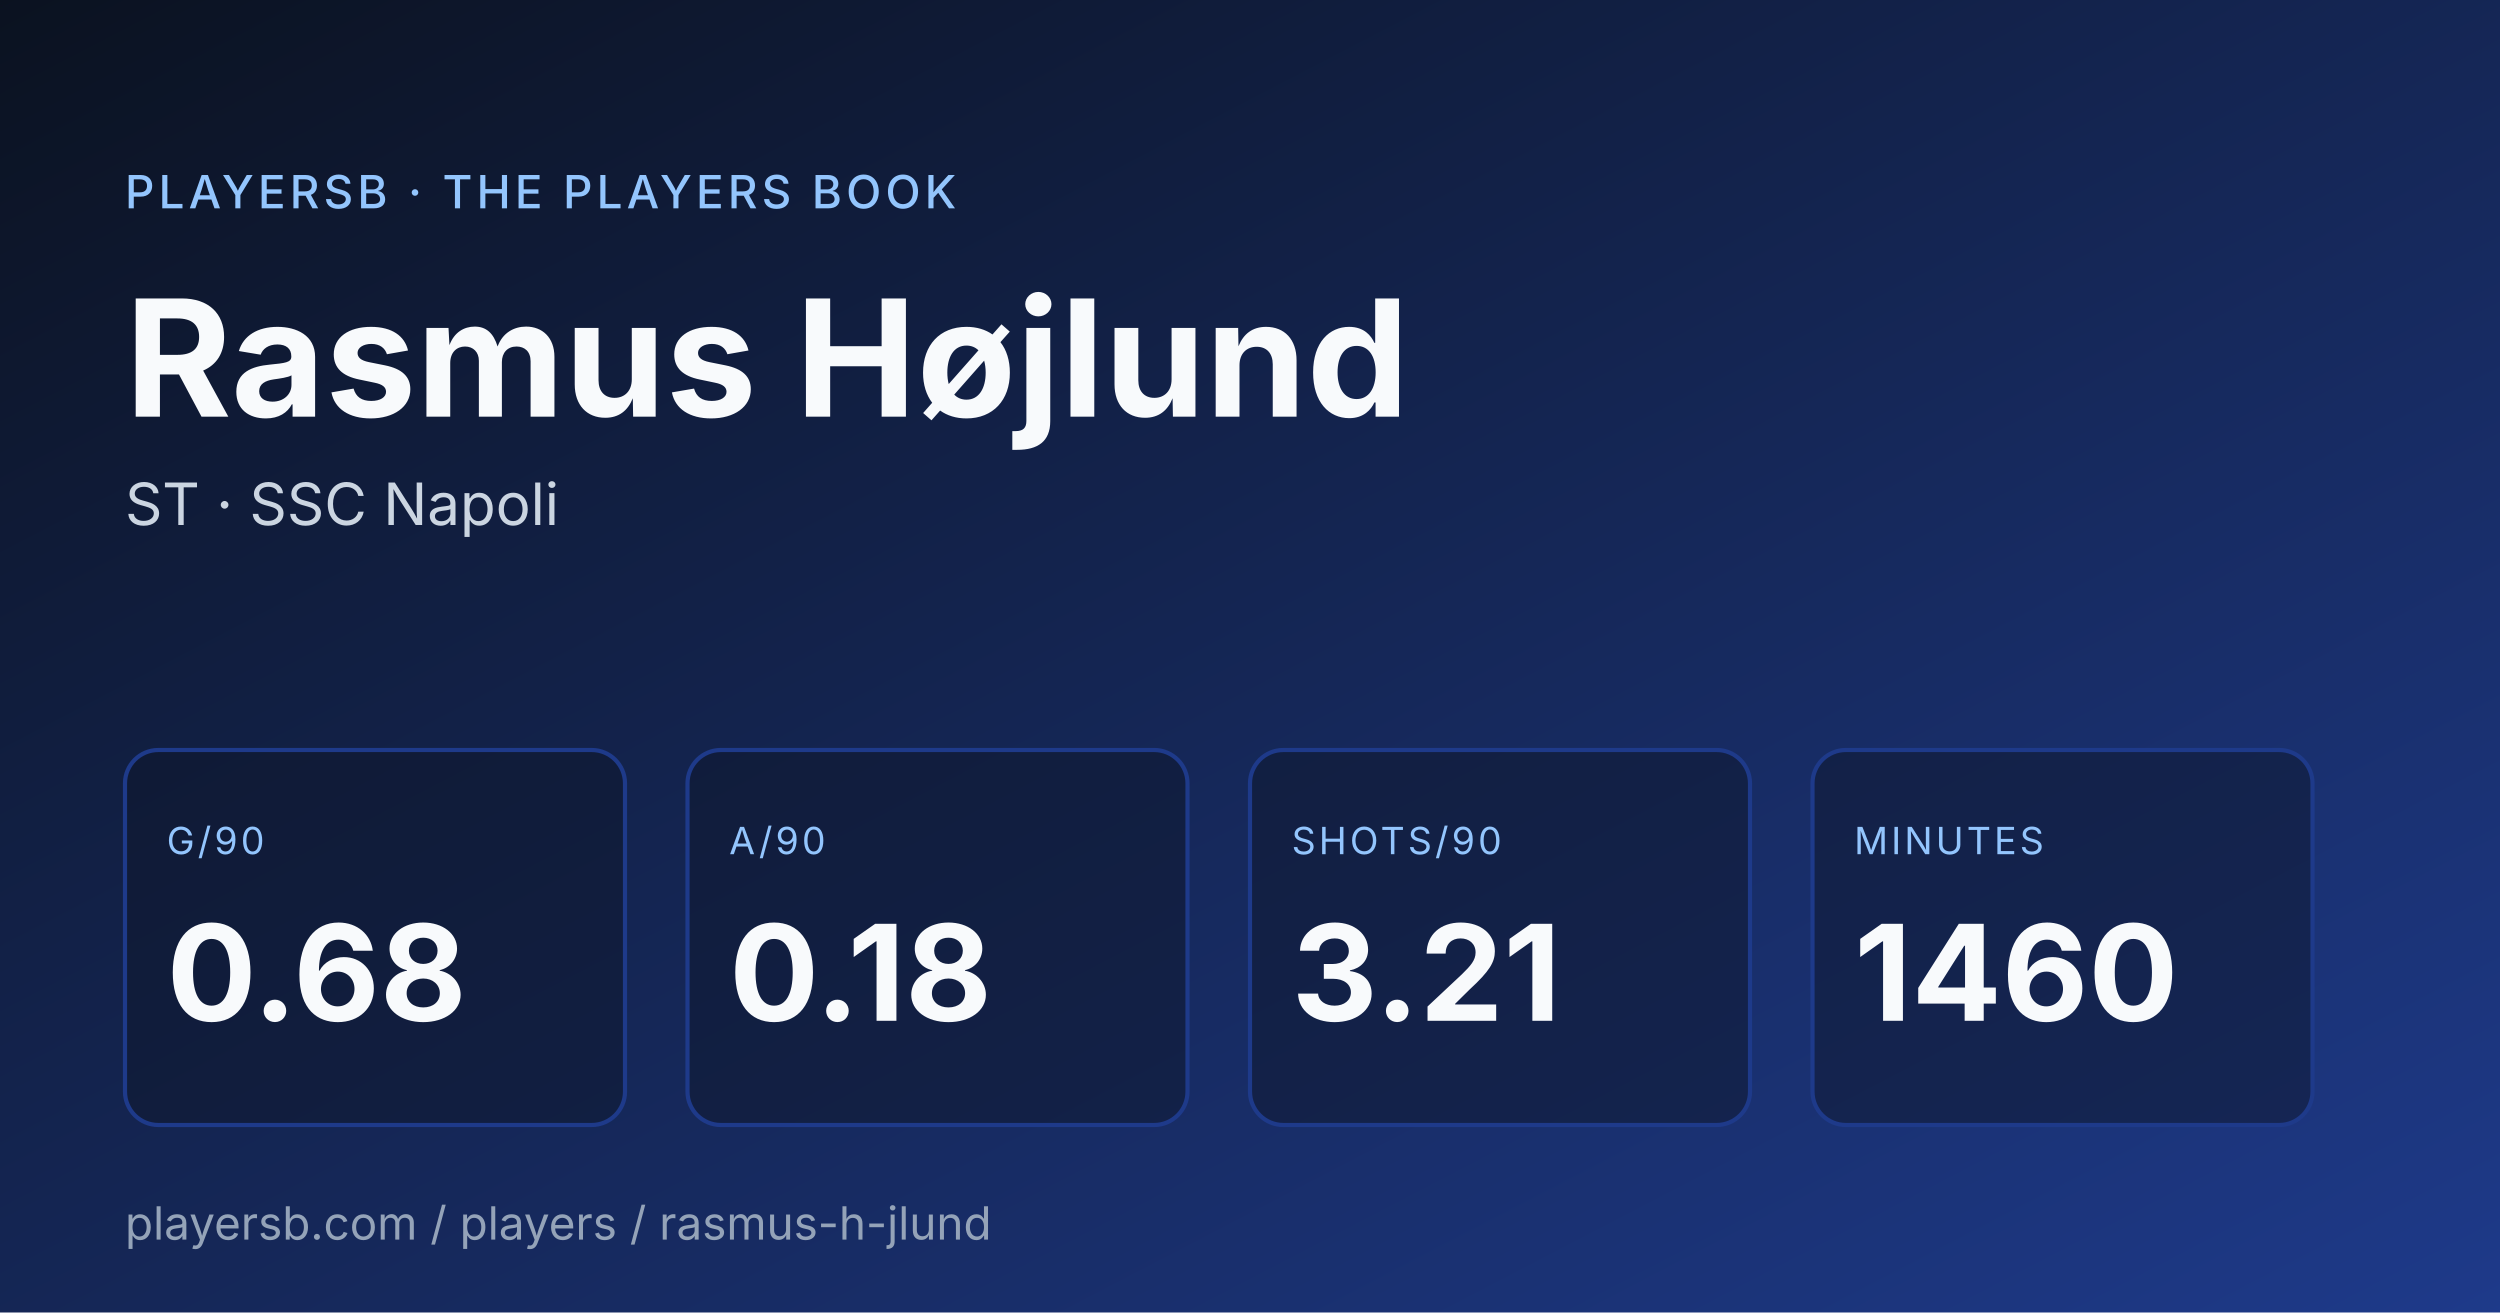
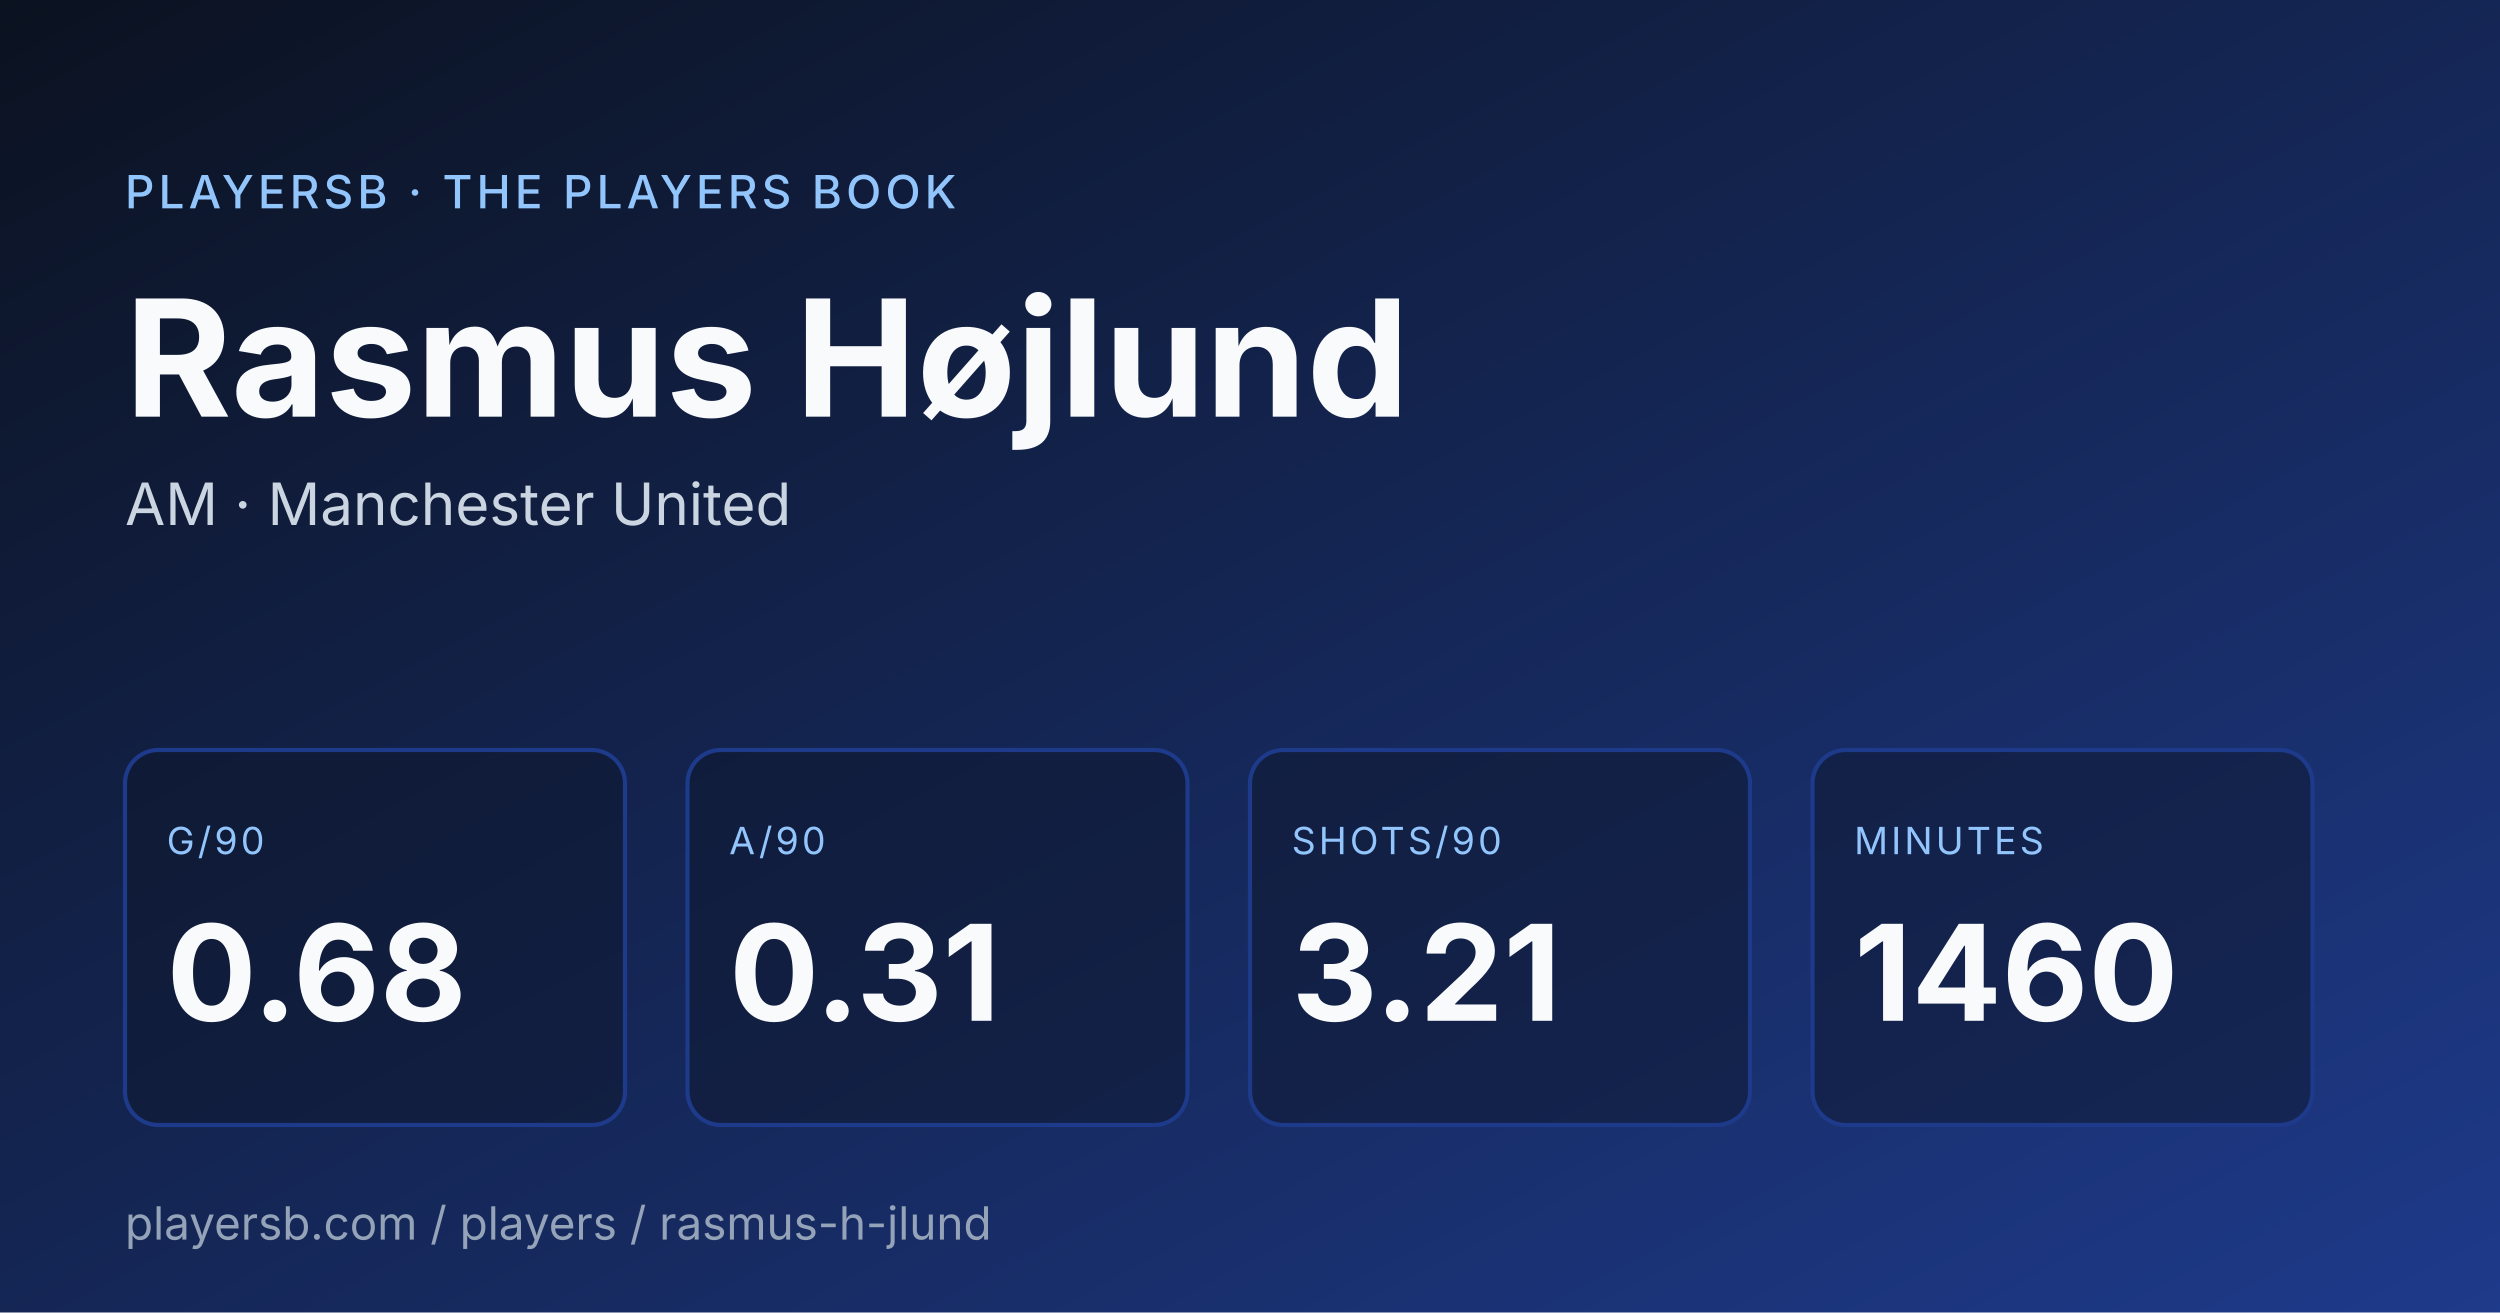
<svg xmlns="http://www.w3.org/2000/svg" width="1200" height="630" viewBox="0 0 1200 630" role="img" aria-label="PlayersB share card for Rasmus Højlund">
  <defs>
    <linearGradient id="bg" x1="0" y1="0" x2="1" y2="1">
      <stop offset="0%" stop-color="#0b1220" />
      <stop offset="100%" stop-color="#1e3a8a" />
    </linearGradient>
  </defs>
  <rect width="1200" height="630" fill="url(#bg)" />
  <g font-family="Inter, system-ui, sans-serif" fill="#f8fafc">
    <text x="60" y="100" font-size="22" font-weight="500" fill="#93c5fd" letter-spacing="2">PLAYERSB · THE PLAYERS BOOK</text>
    <text x="60" y="200" font-size="78" font-weight="700">Rasmus Højlund</text>
-     <text x="60" y="252" font-size="28" fill="#cbd5e1">ST · SSC Napoli</text>
+     <text x="60" y="252" font-size="28" fill="#cbd5e1">AM · Manchester United</text>
    <g transform="translate(60, 360)">
      <rect width="240" height="180" rx="16" fill="#0f172a" fill-opacity="0.5" stroke="#1e3a8a" stroke-width="2" />
      <text x="20" y="50" font-size="18" fill="#93c5fd" letter-spacing="1.5">G/90</text>
      <text x="20" y="130" font-size="64" font-weight="700">0.68</text>
    </g>
    <g transform="translate(330, 360)">
      <rect width="240" height="180" rx="16" fill="#0f172a" fill-opacity="0.5" stroke="#1e3a8a" stroke-width="2" />
      <text x="20" y="50" font-size="18" fill="#93c5fd" letter-spacing="1.5">A/90</text>
-       <text x="20" y="130" font-size="64" font-weight="700">0.18</text>
+       <text x="20" y="130" font-size="64" font-weight="700">0.31</text>
    </g>
    <g transform="translate(600, 360)">
      <rect width="240" height="180" rx="16" fill="#0f172a" fill-opacity="0.5" stroke="#1e3a8a" stroke-width="2" />
      <text x="20" y="50" font-size="18" fill="#93c5fd" letter-spacing="1.5">SHOTS/90</text>
      <text x="20" y="130" font-size="64" font-weight="700">3.21</text>
    </g>
    <g transform="translate(870, 360)">
      <rect width="240" height="180" rx="16" fill="#0f172a" fill-opacity="0.5" stroke="#1e3a8a" stroke-width="2" />
      <text x="20" y="50" font-size="18" fill="#93c5fd" letter-spacing="1.5">MINUTES</text>
      <text x="20" y="130" font-size="64" font-weight="700">1460</text>
    </g>
    <text x="60" y="595" font-size="22" fill="#94a3b8">playersb.com / players / rasmus-h-jlund</text>
  </g>
</svg>
